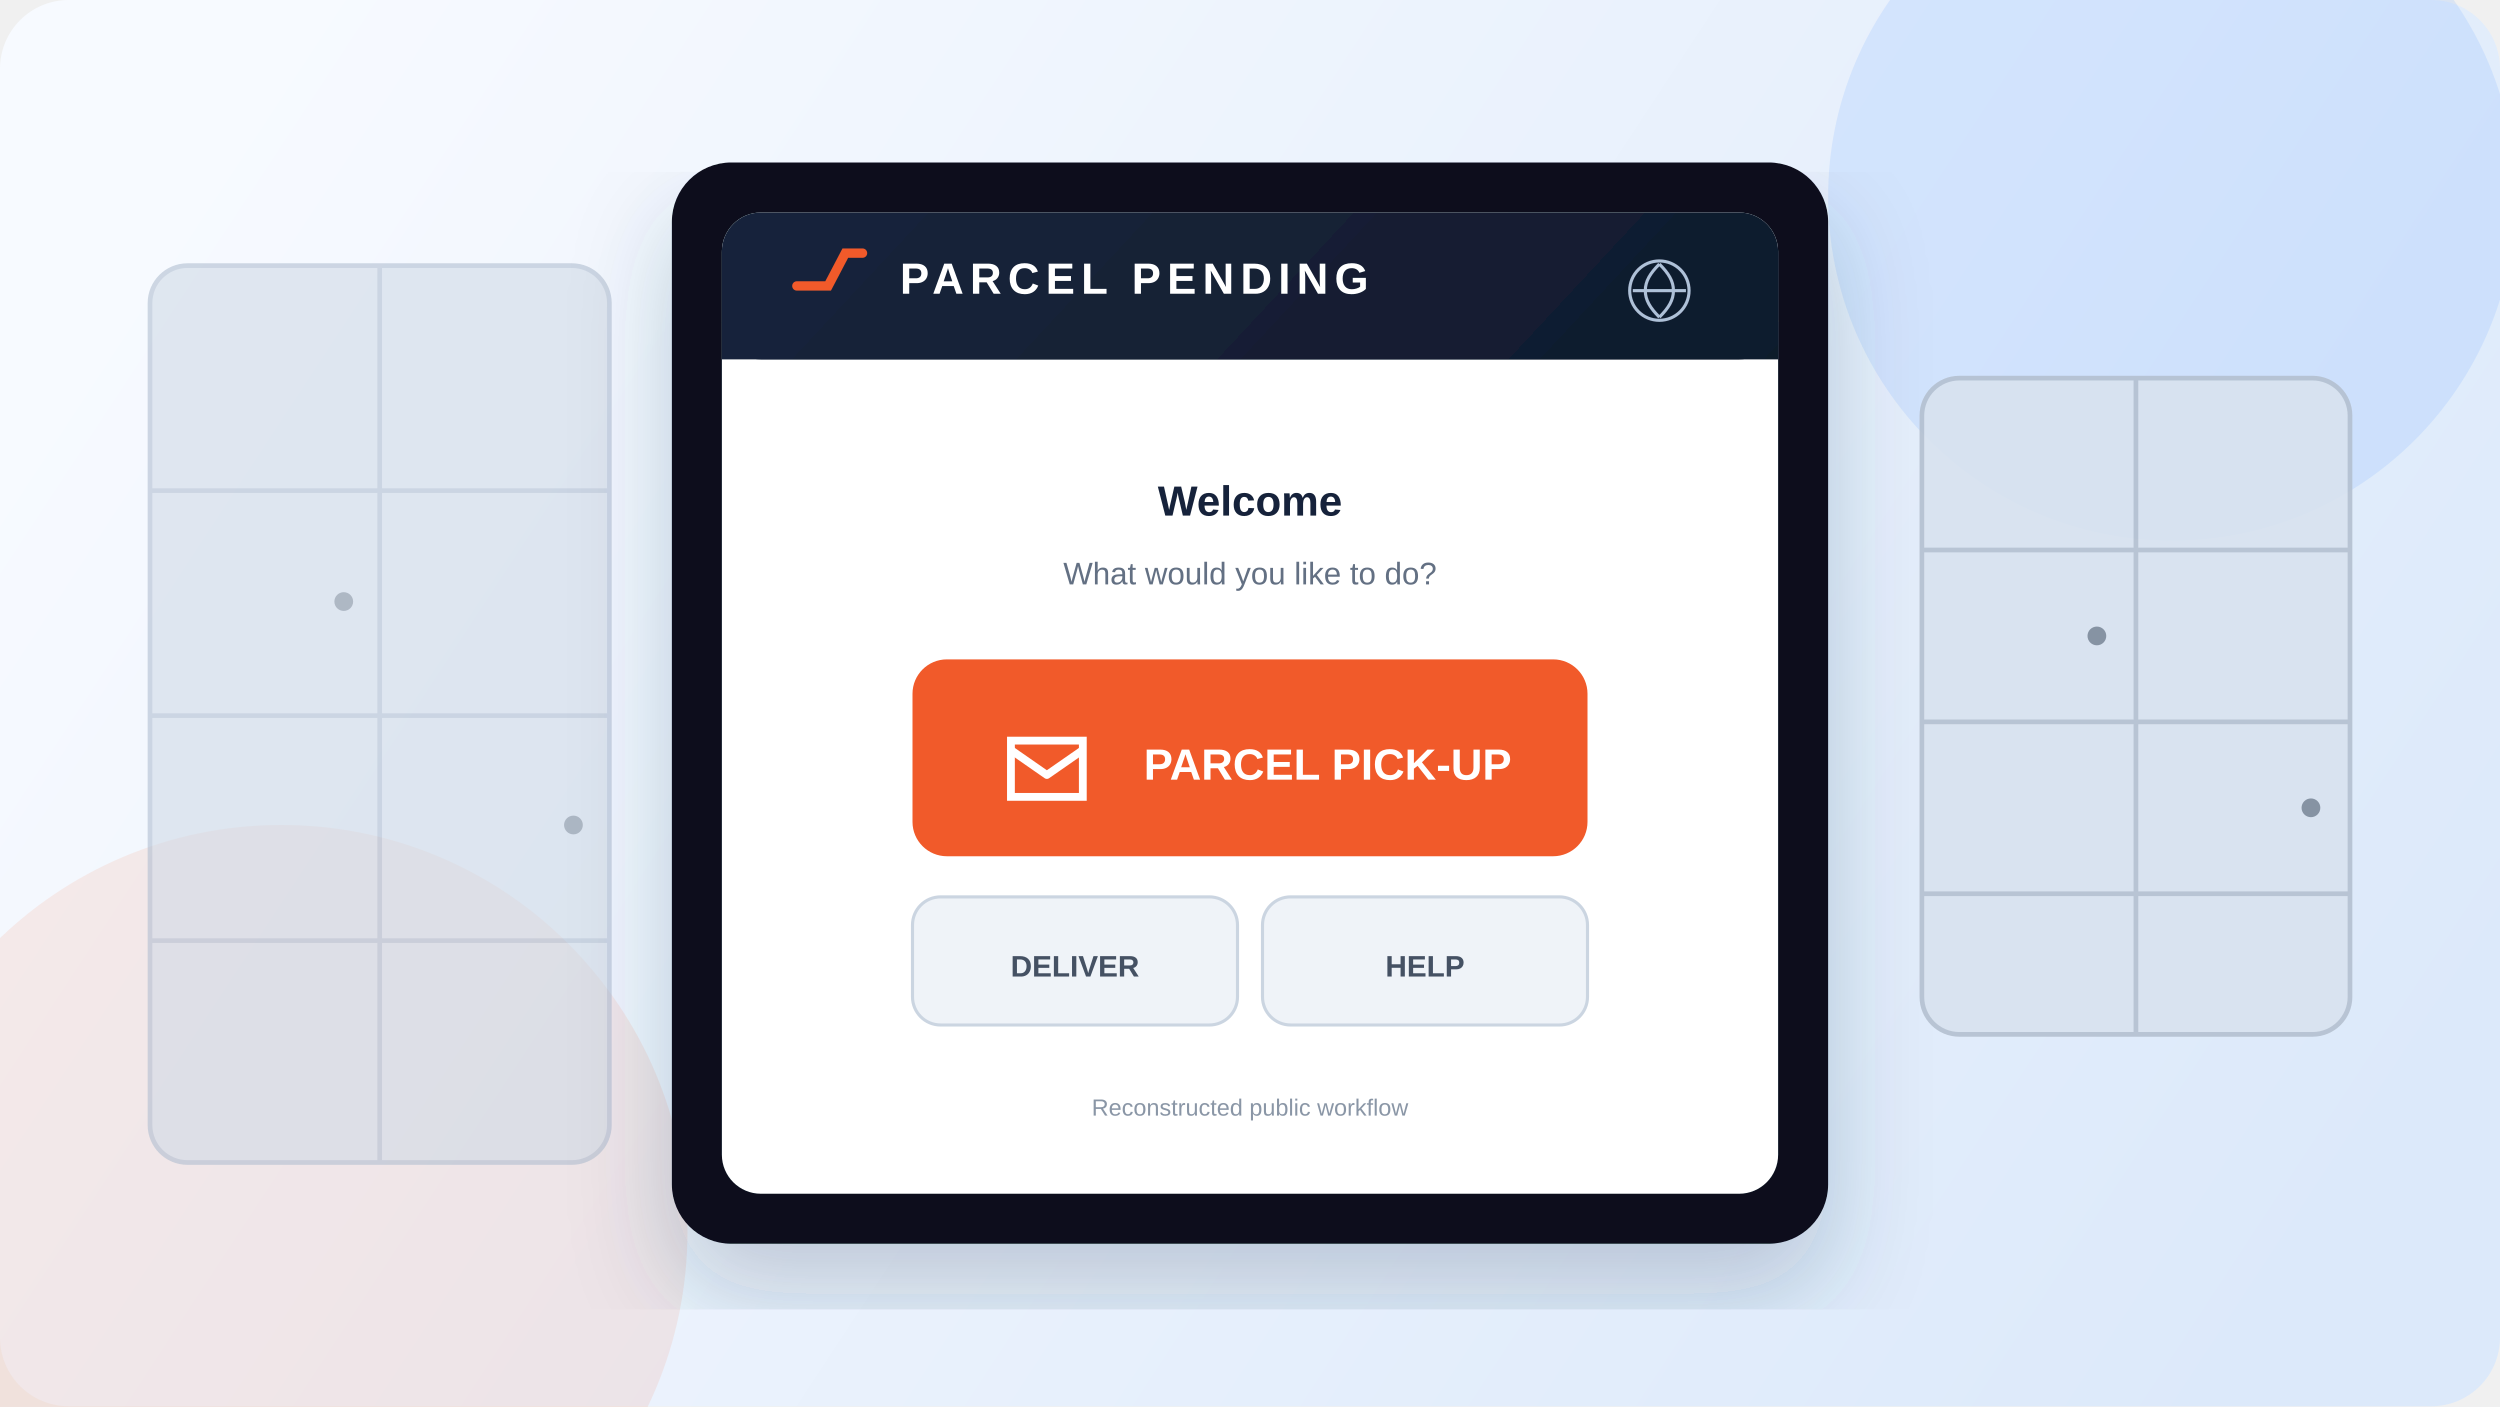
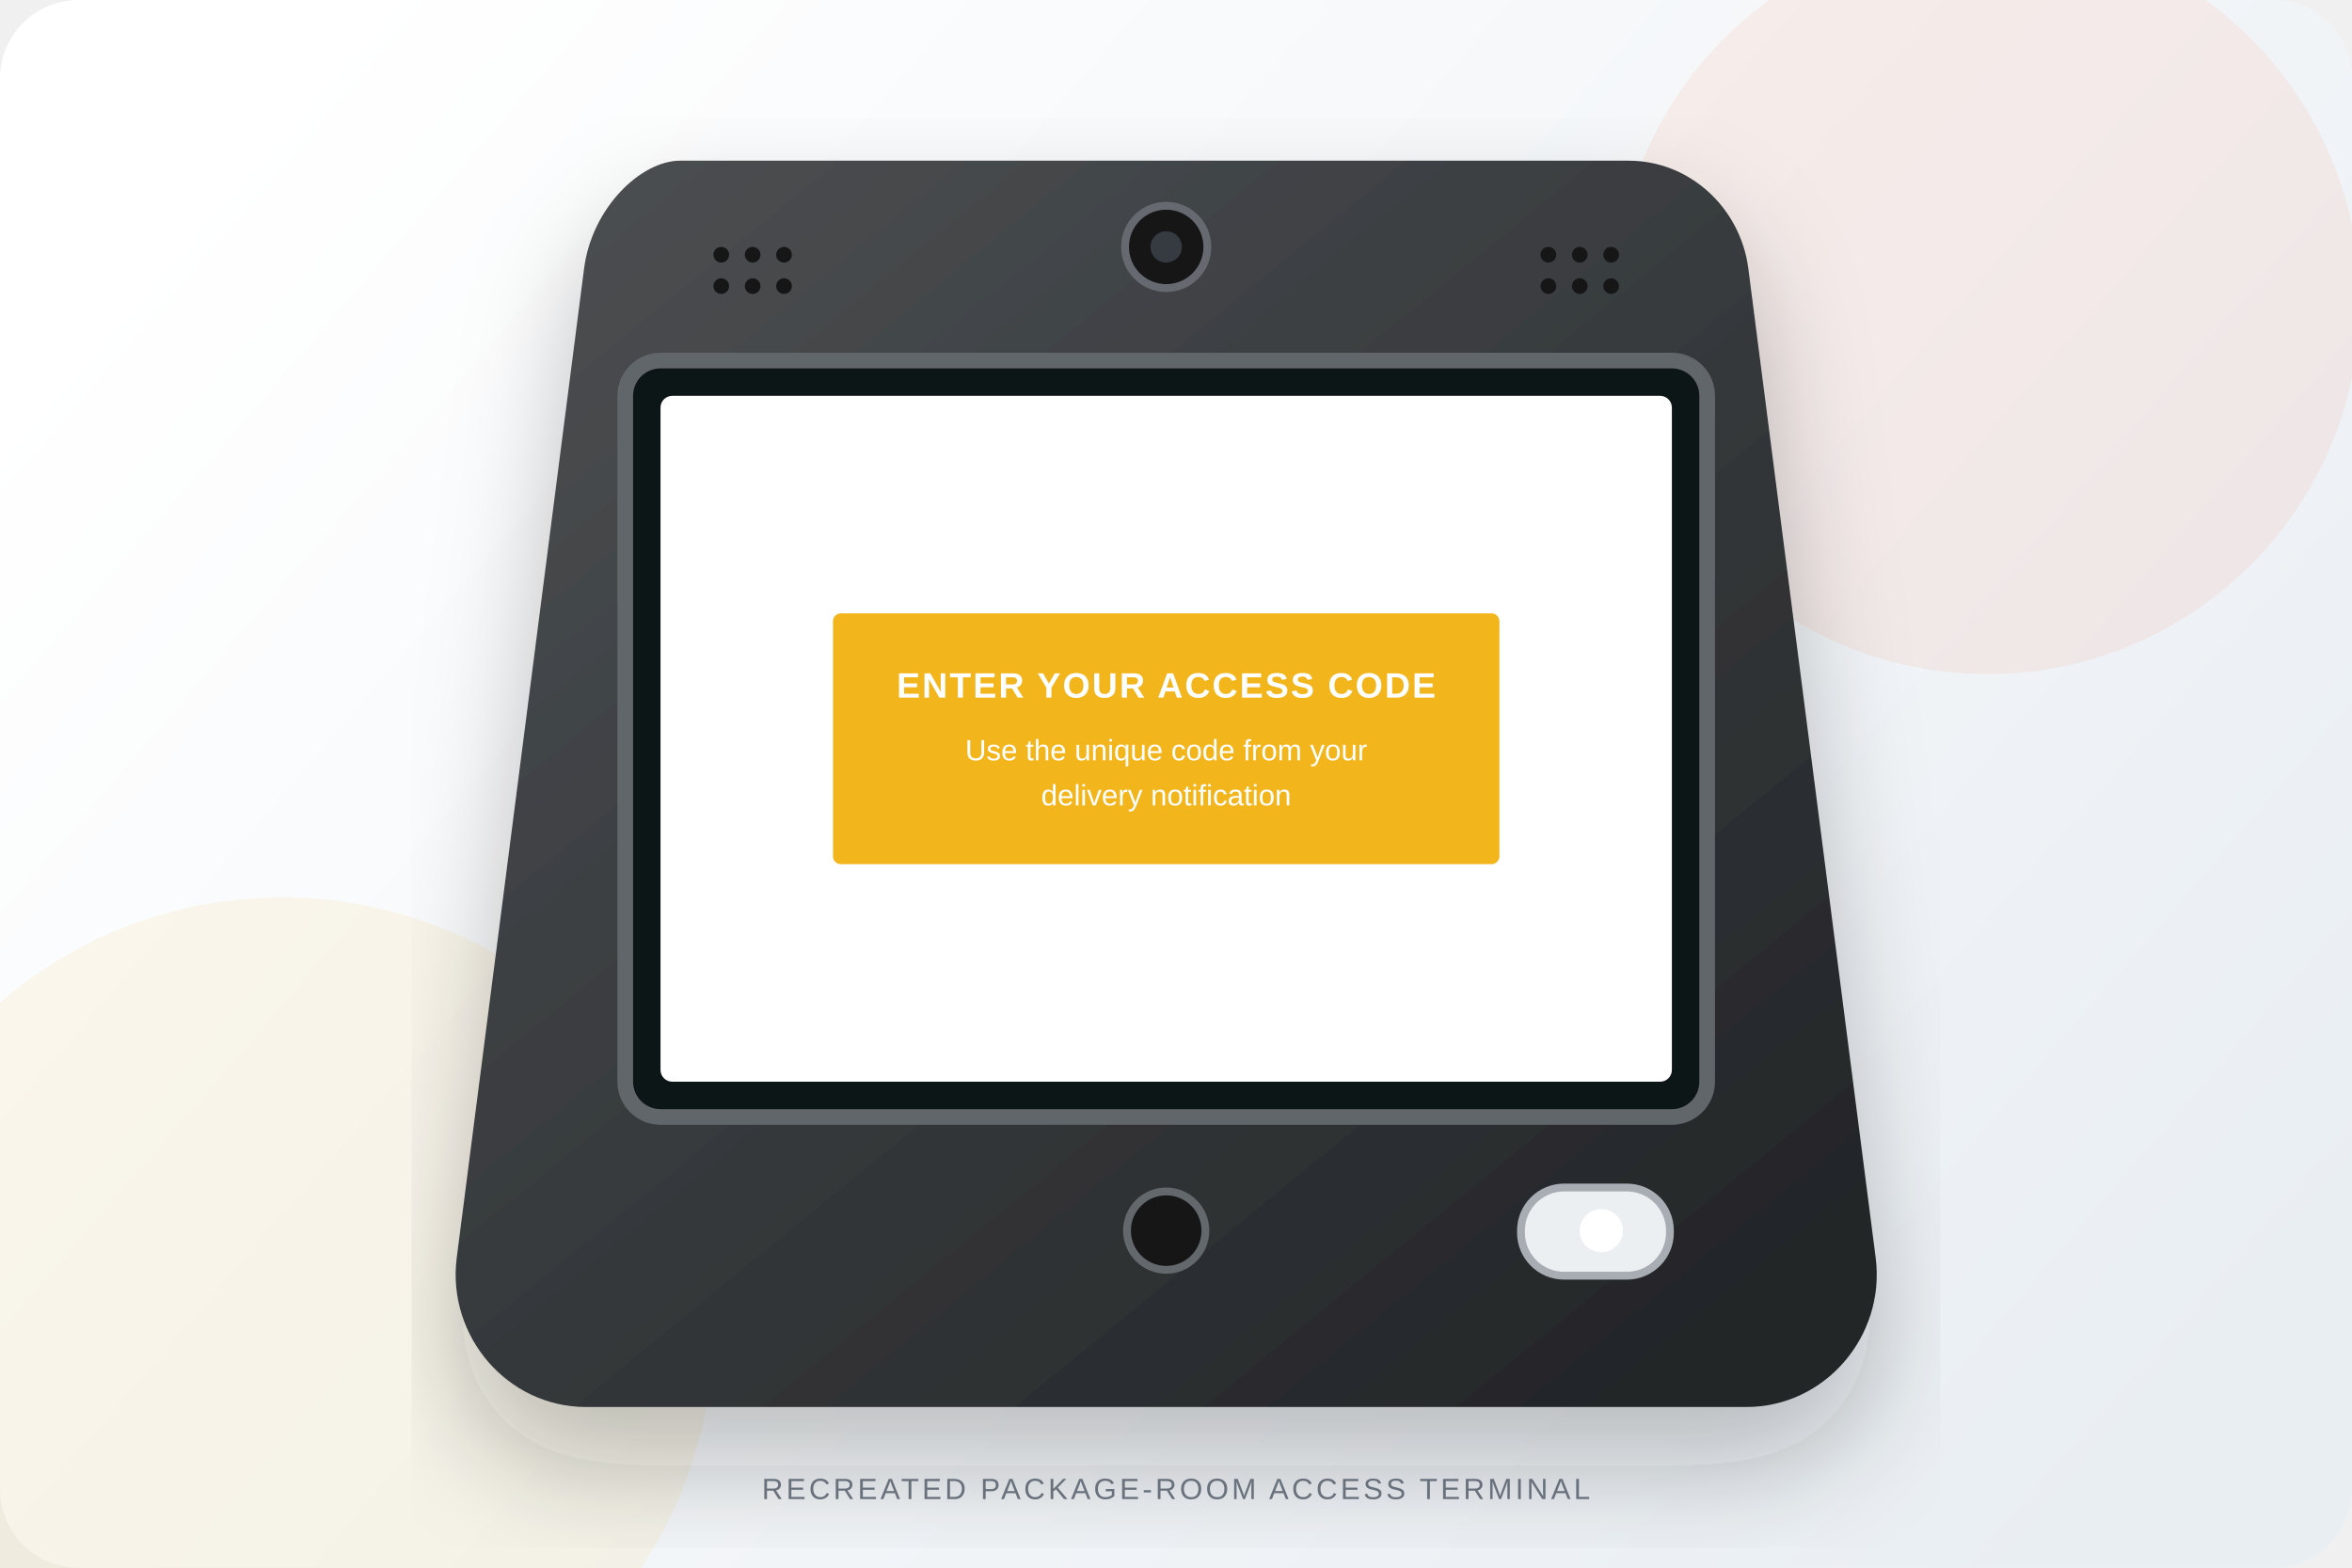
- <svg xmlns="http://www.w3.org/2000/svg" width="1600" height="900" viewBox="0 0 1600 900" fill="none">
+ <svg xmlns="http://www.w3.org/2000/svg" width="1200" height="800" viewBox="0 0 1200 800" fill="none">
  <defs>
-     <linearGradient id="bg" x1="160" y1="42" x2="1436" y2="880" gradientUnits="userSpaceOnUse">
-       <stop stop-color="#F7FAFF" />
-       <stop offset="1" stop-color="#DCE9FA" />
+     <linearGradient id="scene" x1="150" y1="24" x2="1050" y2="800" gradientUnits="userSpaceOnUse">
+       <stop stop-color="#FFFFFF" />
+       <stop offset="1" stop-color="#E9EEF3" />
    </linearGradient>
-     <linearGradient id="panel" x1="522" y1="188" x2="1086" y2="713" gradientUnits="userSpaceOnUse">
-       <stop stop-color="#17243A" />
-       <stop offset="1" stop-color="#0B1424" />
+     <linearGradient id="case" x1="350" y1="80" x2="865" y2="710" gradientUnits="userSpaceOnUse">
+       <stop stop-color="#4A4D50" />
+       <stop offset="1" stop-color="#222527" />
    </linearGradient>
-     <filter id="shadow" x="360" y="78" width="880" height="760" filterUnits="userSpaceOnUse" color-interpolation-filters="sRGB">
-       <feDropShadow dx="0" dy="32" stdDeviation="32" flood-color="#28405F" flood-opacity="0.22" />
+     <filter id="shadow" x="210" y="30" width="780" height="760" filterUnits="userSpaceOnUse">
+       <feDropShadow dx="0" dy="30" stdDeviation="28" flood-color="#17202A" flood-opacity="0.26" />
    </filter>
  </defs>
-   <rect width="1600" height="900" rx="44" fill="url(#bg)" />
-   <circle cx="1390" cy="126" r="220" fill="#79AFFF" fill-opacity="0.18" />
-   <circle cx="180" cy="788" r="260" fill="#F15A29" fill-opacity="0.10" />
-   <g opacity="0.58">
-     <rect x="96" y="170" width="294" height="574" rx="24" fill="#CFD9E6" stroke="#AEBCCE" stroke-width="3" />
-     <path d="M96 314H390M96 458H390M96 602H390M243 170V744" stroke="#AEBCCE" stroke-width="3" />
-     <circle cx="220" cy="385" r="6" fill="#7C8999" />
-     <circle cx="367" cy="528" r="6" fill="#7C8999" />
+   <rect width="1200" height="800" rx="40" fill="url(#scene)" />
+   <circle cx="1014" cy="154" r="190" fill="#FF6B35" fill-opacity="0.08" />
+   <circle cx="144" cy="678" r="220" fill="#F3B51B" fill-opacity="0.08" />
+   <g filter="url(#shadow)">
+     <path d="M347 82H831C862 82 888 106 892 137L957 642C962 682 931 718 891 718H299C259 718 228 682 233 642L298 137C302 106 327 82 347 82Z" fill="url(#case)" />
+     <circle cx="595" cy="126" r="21" fill="#151719" stroke="#666B70" stroke-width="4" />
+     <circle cx="595" cy="126" r="8" fill="#343A40" />
+     <g fill="#151719">
+       <circle cx="368" cy="130" r="4" />
+       <circle cx="384" cy="130" r="4" />
+       <circle cx="400" cy="130" r="4" />
+       <circle cx="368" cy="146" r="4" />
+       <circle cx="384" cy="146" r="4" />
+       <circle cx="400" cy="146" r="4" />
+       <circle cx="790" cy="130" r="4" />
+       <circle cx="806" cy="130" r="4" />
+       <circle cx="822" cy="130" r="4" />
+       <circle cx="790" cy="146" r="4" />
+       <circle cx="806" cy="146" r="4" />
+       <circle cx="822" cy="146" r="4" />
+     </g>
+     <rect x="319" y="184" width="552" height="386" rx="18" fill="#111315" stroke="#61666B" stroke-width="8" />
+     <rect x="337" y="202" width="516" height="350" rx="6" fill="#FFFFFF" />
+     <rect x="425" y="313" width="340" height="128" rx="4" fill="#F3B51B" />
+     <text x="595" y="356" text-anchor="middle" fill="white" font-family="Arial, Helvetica, sans-serif" font-size="18" font-weight="700" letter-spacing="1">ENTER YOUR ACCESS CODE</text>
+     <text x="595" y="388" text-anchor="middle" fill="white" font-family="Arial, Helvetica, sans-serif" font-size="15">Use the unique code from your</text>
+     <text x="595" y="411" text-anchor="middle" fill="white" font-family="Arial, Helvetica, sans-serif" font-size="15">delivery notification</text>
+     <circle cx="595" cy="628" r="20" fill="#151719" stroke="#62676C" stroke-width="4" />
+     <rect x="776" y="606" width="76" height="45" rx="22" fill="#ECEFF2" stroke="#A7ADB3" stroke-width="4" />
+     <circle cx="817" cy="628" r="11" fill="#FFFFFF" />
  </g>
-   <g filter="url(#shadow)">
-     <rect x="430" y="104" width="740" height="692" rx="38" fill="#08111F" />
-     <rect x="462" y="136" width="676" height="628" rx="25" fill="#FFFFFF" />
-     <rect x="462" y="136" width="676" height="94" rx="25" fill="url(#panel)" />
-     <rect x="462" y="206" width="676" height="24" fill="url(#panel)" />
-     <path d="M510 183H530L541 162H552" stroke="#F15A29" stroke-width="6" stroke-linecap="round" />
-     <text x="576" y="188" fill="white" font-family="Arial, Helvetica, sans-serif" font-size="28" font-weight="700" letter-spacing="4">PARCEL PENDING</text>
-     <g transform="translate(1042 166)">
-       <circle cx="20" cy="20" r="19" stroke="#AEC1D8" stroke-width="2" />
-       <path d="M3 20H37M20 3C26 9 29 14 29 20C29 26 26 31 20 37M20 3C14 9 11 14 11 20C11 26 14 31 20 37" stroke="#AEC1D8" stroke-width="2" />
-     </g>
-     <text x="800" y="330" text-anchor="middle" fill="#17243A" font-family="Arial, Helvetica, sans-serif" font-size="27" font-weight="700">Welcome</text>
-     <text x="800" y="374" text-anchor="middle" fill="#637083" font-family="Arial, Helvetica, sans-serif" font-size="20">What would you like to do?</text>
-     <rect x="584" y="422" width="432" height="126" rx="22" fill="#F15A29" />
-     <path d="M647 474H693V510H647V474Z" stroke="white" stroke-width="5" />
-     <path d="M647 480L670 496L693 480" stroke="white" stroke-width="5" stroke-linejoin="round" />
-     <text x="732" y="499" fill="white" font-family="Arial, Helvetica, sans-serif" font-size="28" font-weight="700">PARCEL PICK-UP</text>
-     <rect x="584" y="574" width="208" height="82" rx="18" fill="#EFF3F8" stroke="#CBD5E1" stroke-width="2" />
-     <text x="688" y="625" text-anchor="middle" fill="#445164" font-family="Arial, Helvetica, sans-serif" font-size="19" font-weight="700">DELIVER</text>
-     <rect x="808" y="574" width="208" height="82" rx="18" fill="#EFF3F8" stroke="#CBD5E1" stroke-width="2" />
-     <text x="912" y="625" text-anchor="middle" fill="#445164" font-family="Arial, Helvetica, sans-serif" font-size="19" font-weight="700">HELP</text>
-     <text x="800" y="714" text-anchor="middle" fill="#8A96A6" font-family="Arial, Helvetica, sans-serif" font-size="15">Reconstructed public workflow</text>
-   </g>
-   <g opacity="0.9">
-     <rect x="1230" y="242" width="274" height="420" rx="24" fill="#D8E2EE" stroke="#B4C0CF" stroke-width="3" />
-     <path d="M1230 352H1504M1230 462H1504M1230 572H1504M1367 242V662" stroke="#B4C0CF" stroke-width="3" />
-     <circle cx="1342" cy="407" r="6" fill="#7C8999" />
-     <circle cx="1479" cy="517" r="6" fill="#7C8999" />
-   </g>
+   <text x="600" y="765" text-anchor="middle" fill="#69727C" font-family="Arial, Helvetica, sans-serif" font-size="15" letter-spacing="1.6">RECREATED PACKAGE-ROOM ACCESS TERMINAL</text>
</svg>
